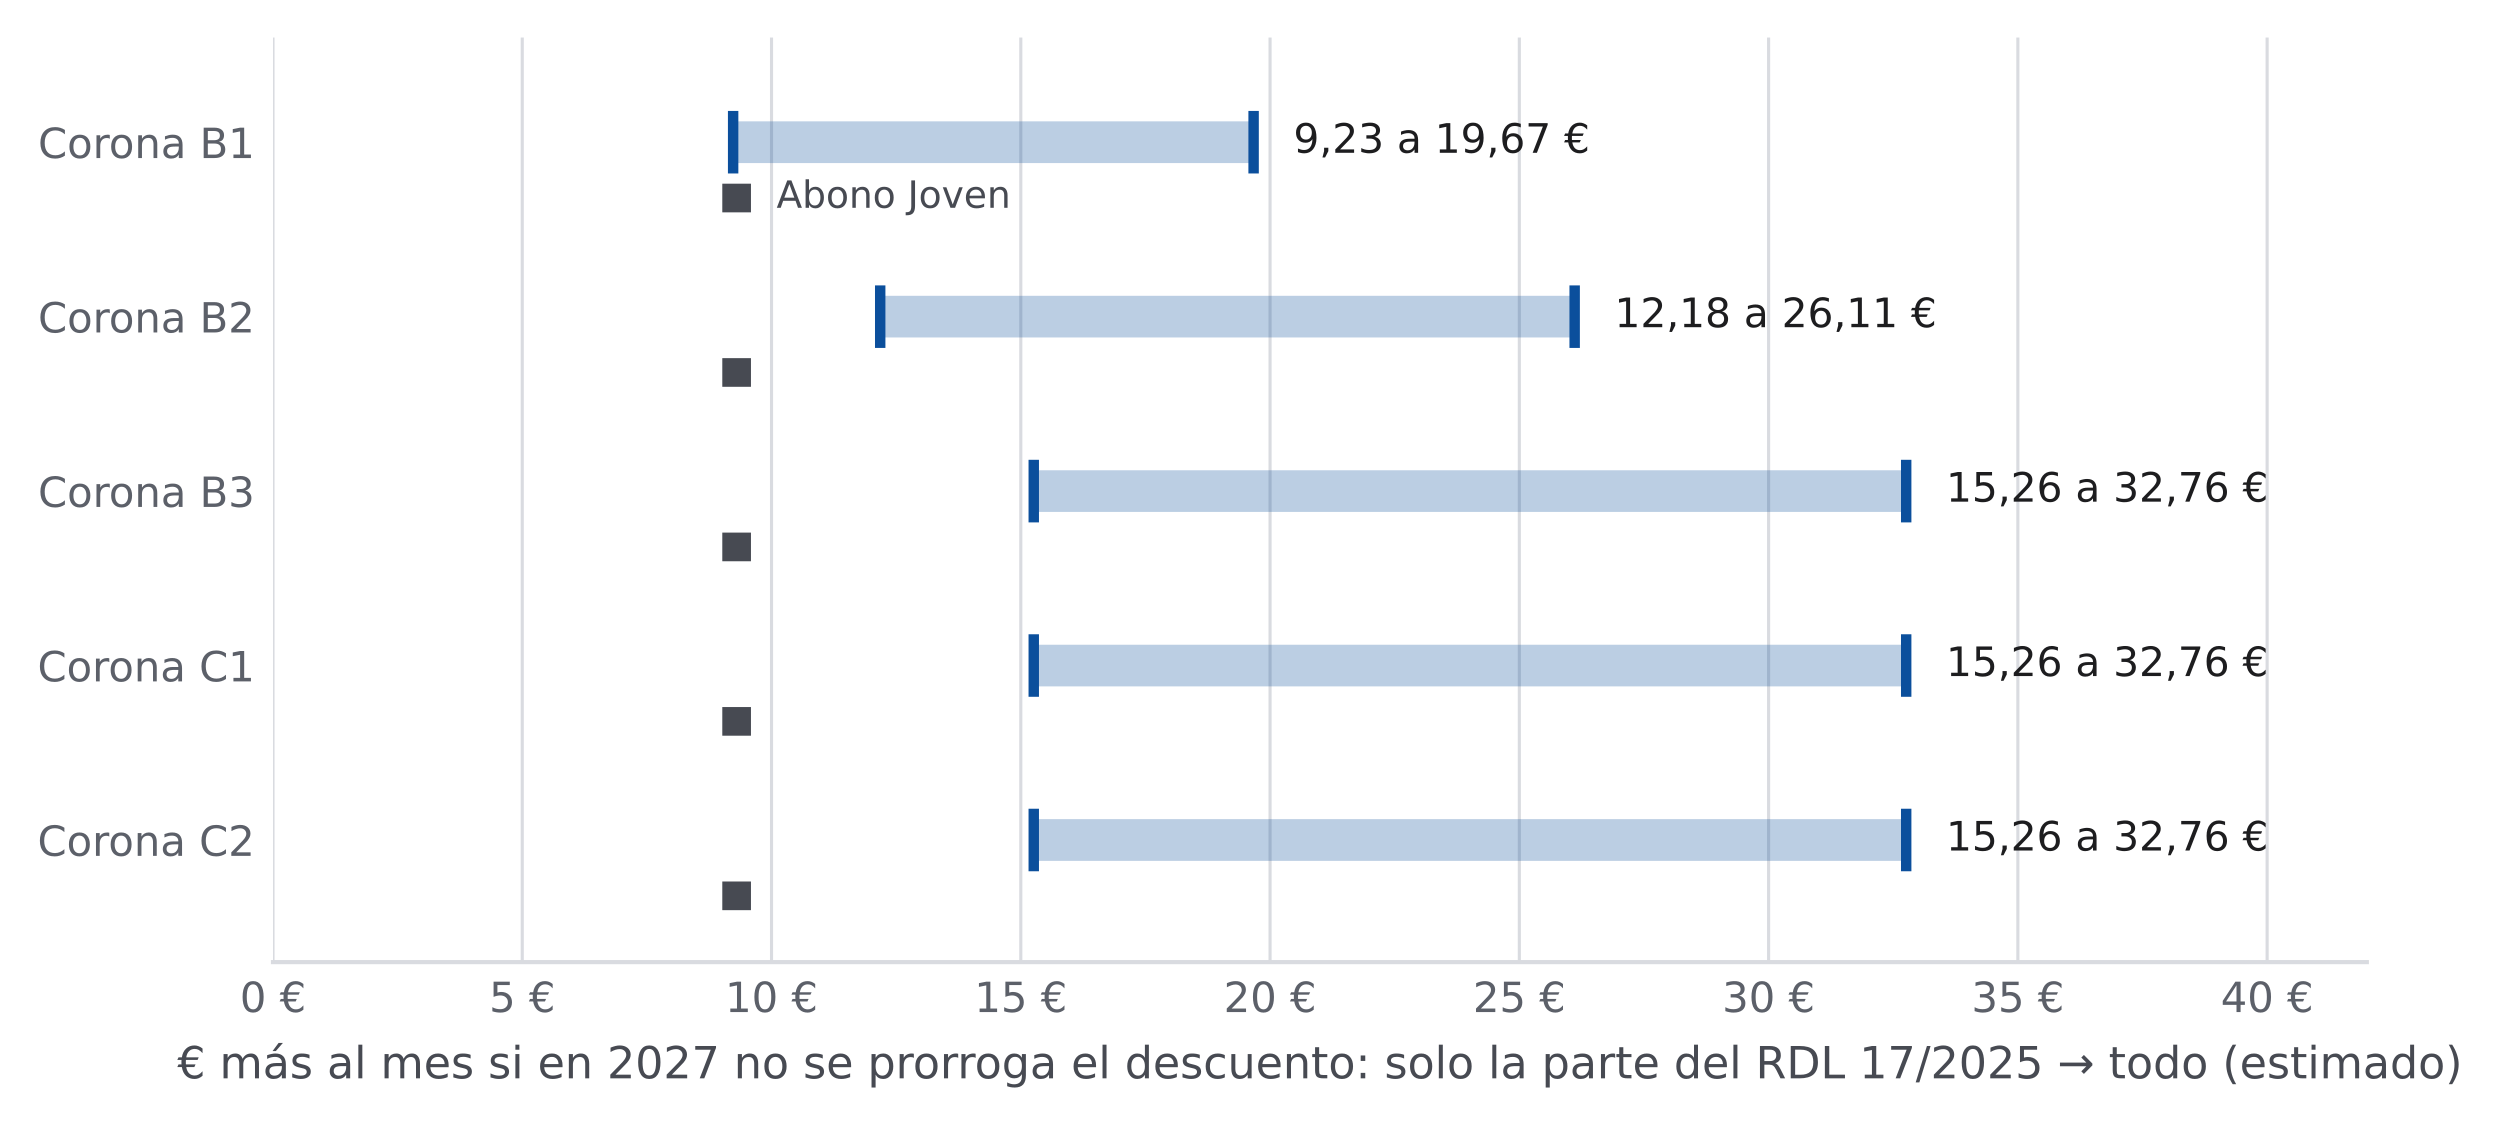
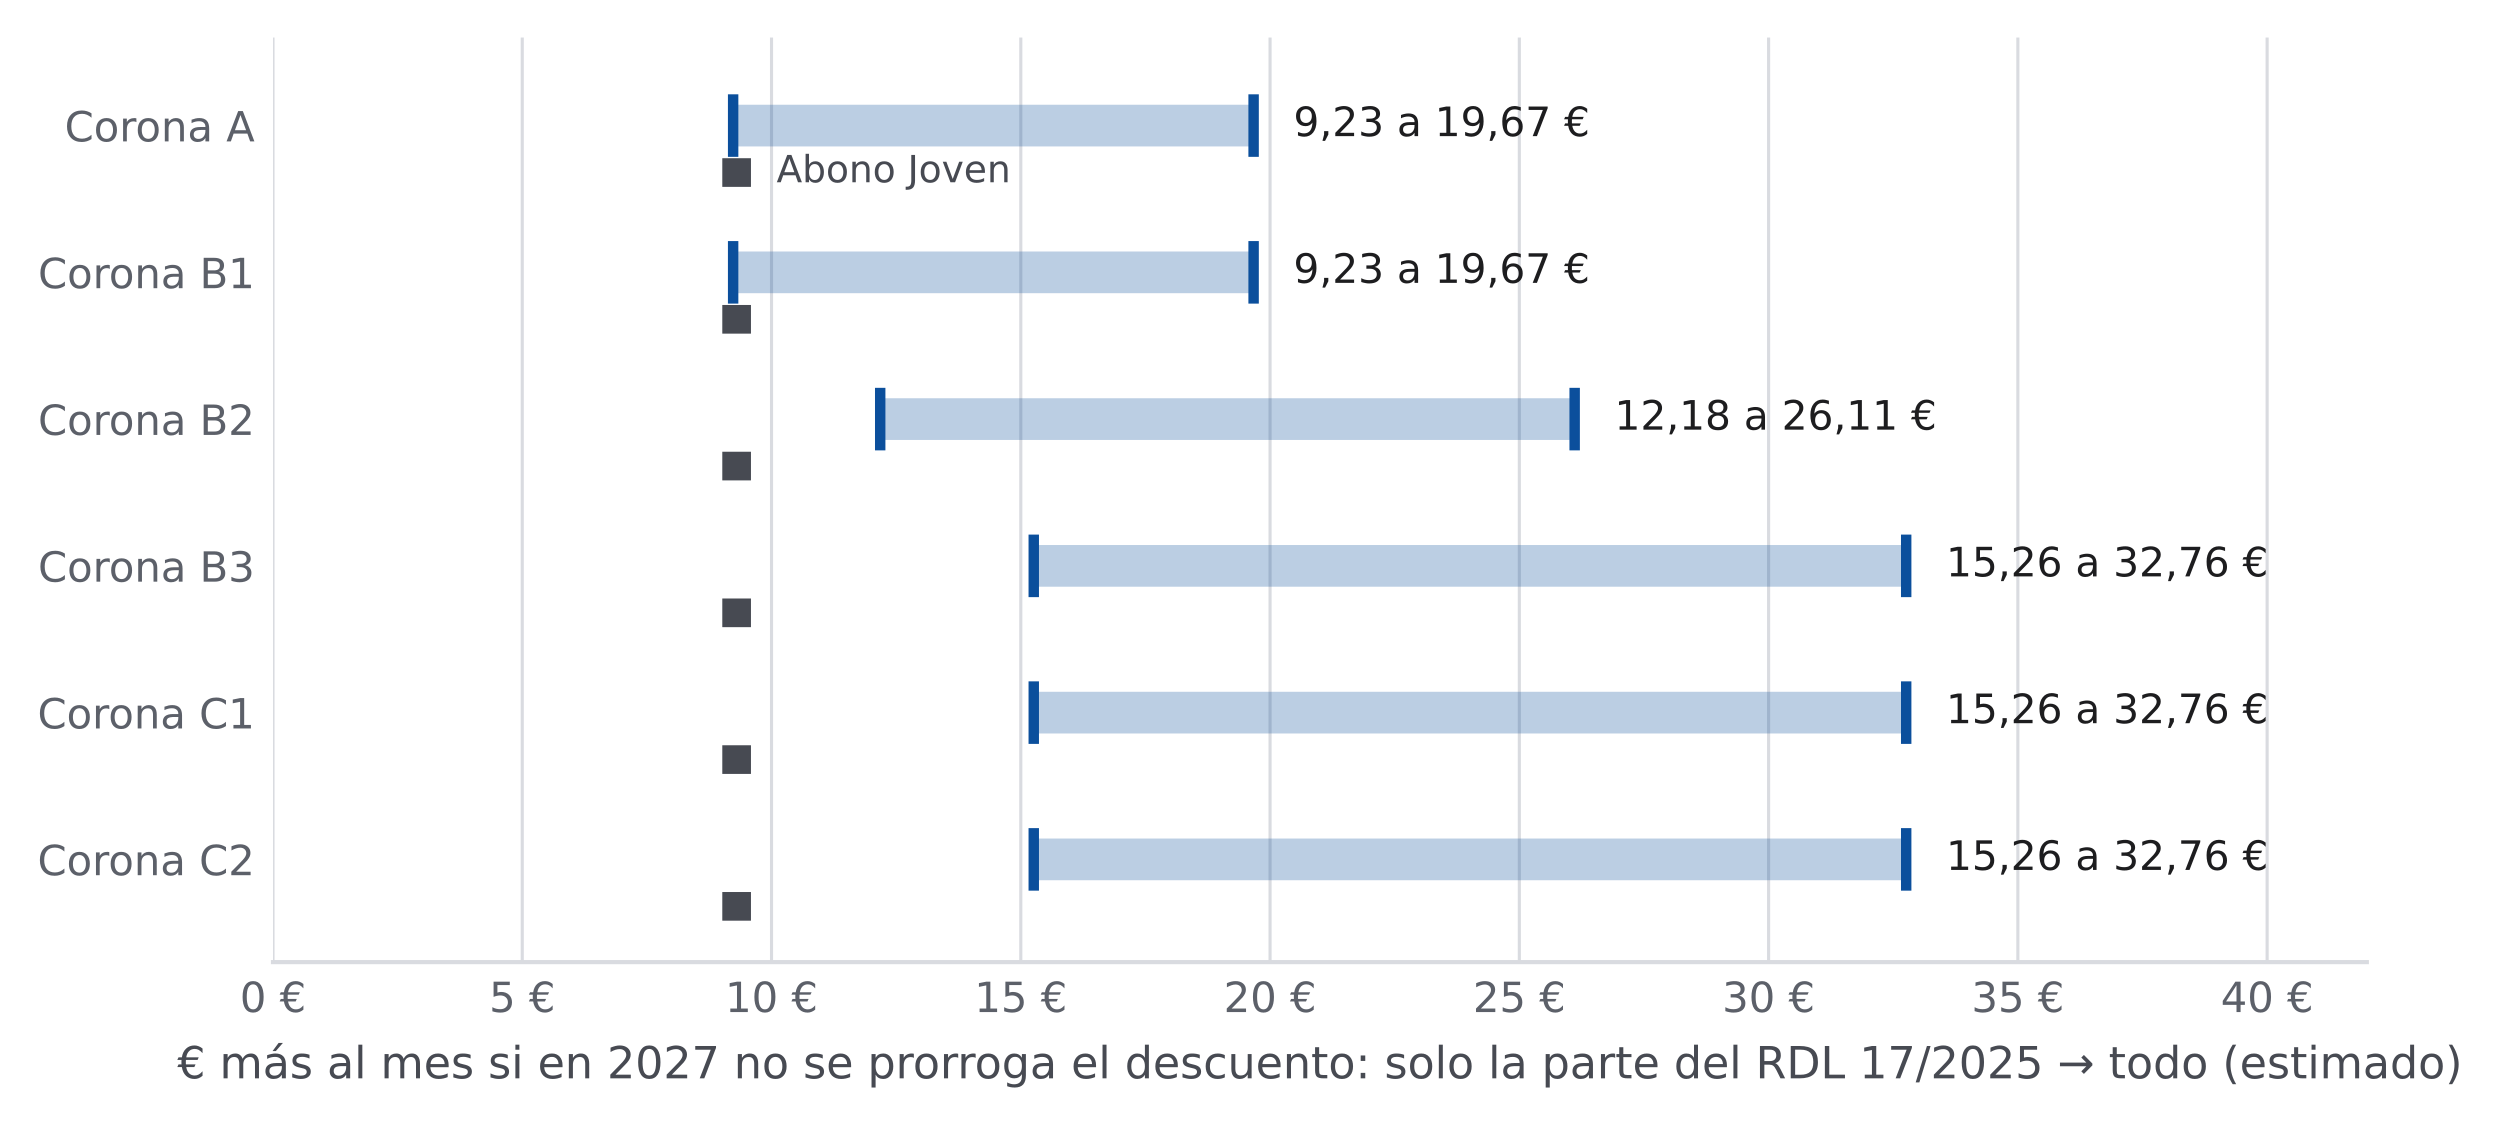
<svg xmlns="http://www.w3.org/2000/svg" xmlns:xlink="http://www.w3.org/1999/xlink" width="479.691pt" height="216.149pt" viewBox="0 0 479.691 216.149" version="1.1">
  <defs>
-     <style type="text/css">*{stroke-linejoin: round; stroke-linecap: butt}</style>
-   </defs>
+   
+  </defs>
  <g id="figure_1">
    <g id="patch_1">
-       <path d="M 0 216.149  L 479.691 216.149  L 479.691 0  L 0 0  L 0 216.149  z " style="fill: none" />
+       <path d="M 0 216.149  L 479.691 216.149  L 479.691 0  L 0 0  L 0 216.149  z " fill="none" />
    </g>
    <g id="axes_1">
      <g id="patch_2">
-         <path d="M 52.38 184.608  L 454.14 184.608  L 454.14 7.2  L 52.38 7.2  L 52.38 184.608  z " style="fill: none" />
+         <path d="M 52.38 184.608  L 454.14 184.608  L 454.14 7.2  L 52.38 7.2  L 52.38 184.608  z " fill="none" />
      </g>
      <g id="matplotlib.axis_1">
        <g id="xtick_1">
          <g id="line2d_1">
-             <path d="M 52.38 184.608  L 52.38 7.2  " clip-path="url(#pe3c7137d2c)" style="fill: none; stroke: #d9dbe0; stroke-width: 0.6; stroke-linecap: round" />
+             <path d="M 52.38 184.608  L 52.38 7.2  " clip-path="url(#pe3c7137d2c)" fill="none" stroke="#d9dbe0" stroke-width="0.6" stroke-linecap="round" />
          </g>
          <g id="line2d_2" />
          <g id="text_1">
-             <text style="font-size: 8px; font-family: 'Instrument Sans', 'DejaVu Sans', sans-serif; text-anchor: middle; fill: #5c6069" x="52.38" y="194.186" transform="rotate(-0 52.38 194.1861)">0 €</text>
+             <text font-size="8px" font-family="'Instrument Sans', 'DejaVu Sans', sans-serif" text-anchor="middle" fill="#5c6069" x="52.38" y="194.186" transform="rotate(-0 52.38 194.1861)">0 €</text>
          </g>
        </g>
        <g id="xtick_2">
          <g id="line2d_3">
-             <path d="M 100.209 184.608  L 100.209 7.2  " clip-path="url(#pe3c7137d2c)" style="fill: none; stroke: #d9dbe0; stroke-width: 0.6; stroke-linecap: round" />
+             <path d="M 100.209 184.608  L 100.209 7.2  " clip-path="url(#pe3c7137d2c)" fill="none" stroke="#d9dbe0" stroke-width="0.6" stroke-linecap="round" />
          </g>
          <g id="line2d_4" />
          <g id="text_2">
-             <text style="font-size: 8px; font-family: 'Instrument Sans', 'DejaVu Sans', sans-serif; text-anchor: middle; fill: #5c6069" x="100.209" y="194.186" transform="rotate(-0 100.2086 194.1861)">5 €</text>
+             <text font-size="8px" font-family="'Instrument Sans', 'DejaVu Sans', sans-serif" text-anchor="middle" fill="#5c6069" x="100.209" y="194.186" transform="rotate(-0 100.2086 194.1861)">5 €</text>
          </g>
        </g>
        <g id="xtick_3">
          <g id="line2d_5">
-             <path d="M 148.037 184.608  L 148.037 7.2  " clip-path="url(#pe3c7137d2c)" style="fill: none; stroke: #d9dbe0; stroke-width: 0.6; stroke-linecap: round" />
+             <path d="M 148.037 184.608  L 148.037 7.2  " clip-path="url(#pe3c7137d2c)" fill="none" stroke="#d9dbe0" stroke-width="0.6" stroke-linecap="round" />
          </g>
          <g id="line2d_6" />
          <g id="text_3">
-             <text style="font-size: 8px; font-family: 'Instrument Sans', 'DejaVu Sans', sans-serif; text-anchor: middle; fill: #5c6069" x="148.037" y="194.186" transform="rotate(-0 148.0371 194.1861)">10 €</text>
+             <text font-size="8px" font-family="'Instrument Sans', 'DejaVu Sans', sans-serif" text-anchor="middle" fill="#5c6069" x="148.037" y="194.186" transform="rotate(-0 148.0371 194.1861)">10 €</text>
          </g>
        </g>
        <g id="xtick_4">
          <g id="line2d_7">
-             <path d="M 195.866 184.608  L 195.866 7.2  " clip-path="url(#pe3c7137d2c)" style="fill: none; stroke: #d9dbe0; stroke-width: 0.6; stroke-linecap: round" />
+             <path d="M 195.866 184.608  L 195.866 7.2  " clip-path="url(#pe3c7137d2c)" fill="none" stroke="#d9dbe0" stroke-width="0.6" stroke-linecap="round" />
          </g>
          <g id="line2d_8" />
          <g id="text_4">
-             <text style="font-size: 8px; font-family: 'Instrument Sans', 'DejaVu Sans', sans-serif; text-anchor: middle; fill: #5c6069" x="195.866" y="194.186" transform="rotate(-0 195.8657 194.1861)">15 €</text>
+             <text font-size="8px" font-family="'Instrument Sans', 'DejaVu Sans', sans-serif" text-anchor="middle" fill="#5c6069" x="195.866" y="194.186" transform="rotate(-0 195.8657 194.1861)">15 €</text>
          </g>
        </g>
        <g id="xtick_5">
          <g id="line2d_9">
-             <path d="M 243.694 184.608  L 243.694 7.2  " clip-path="url(#pe3c7137d2c)" style="fill: none; stroke: #d9dbe0; stroke-width: 0.6; stroke-linecap: round" />
+             <path d="M 243.694 184.608  L 243.694 7.2  " clip-path="url(#pe3c7137d2c)" fill="none" stroke="#d9dbe0" stroke-width="0.6" stroke-linecap="round" />
          </g>
          <g id="line2d_10" />
          <g id="text_5">
-             <text style="font-size: 8px; font-family: 'Instrument Sans', 'DejaVu Sans', sans-serif; text-anchor: middle; fill: #5c6069" x="243.694" y="194.186" transform="rotate(-0 243.6943 194.1861)">20 €</text>
+             <text font-size="8px" font-family="'Instrument Sans', 'DejaVu Sans', sans-serif" text-anchor="middle" fill="#5c6069" x="243.694" y="194.186" transform="rotate(-0 243.6943 194.1861)">20 €</text>
          </g>
        </g>
        <g id="xtick_6">
          <g id="line2d_11">
-             <path d="M 291.523 184.608  L 291.523 7.2  " clip-path="url(#pe3c7137d2c)" style="fill: none; stroke: #d9dbe0; stroke-width: 0.6; stroke-linecap: round" />
+             <path d="M 291.523 184.608  L 291.523 7.2  " clip-path="url(#pe3c7137d2c)" fill="none" stroke="#d9dbe0" stroke-width="0.6" stroke-linecap="round" />
          </g>
          <g id="line2d_12" />
          <g id="text_6">
-             <text style="font-size: 8px; font-family: 'Instrument Sans', 'DejaVu Sans', sans-serif; text-anchor: middle; fill: #5c6069" x="291.523" y="194.186" transform="rotate(-0 291.5229 194.1861)">25 €</text>
+             <text font-size="8px" font-family="'Instrument Sans', 'DejaVu Sans', sans-serif" text-anchor="middle" fill="#5c6069" x="291.523" y="194.186" transform="rotate(-0 291.5229 194.1861)">25 €</text>
          </g>
        </g>
        <g id="xtick_7">
          <g id="line2d_13">
-             <path d="M 339.351 184.608  L 339.351 7.2  " clip-path="url(#pe3c7137d2c)" style="fill: none; stroke: #d9dbe0; stroke-width: 0.6; stroke-linecap: round" />
+             <path d="M 339.351 184.608  L 339.351 7.2  " clip-path="url(#pe3c7137d2c)" fill="none" stroke="#d9dbe0" stroke-width="0.6" stroke-linecap="round" />
          </g>
          <g id="line2d_14" />
          <g id="text_7">
-             <text style="font-size: 8px; font-family: 'Instrument Sans', 'DejaVu Sans', sans-serif; text-anchor: middle; fill: #5c6069" x="339.351" y="194.186" transform="rotate(-0 339.3514 194.1861)">30 €</text>
+             <text font-size="8px" font-family="'Instrument Sans', 'DejaVu Sans', sans-serif" text-anchor="middle" fill="#5c6069" x="339.351" y="194.186" transform="rotate(-0 339.3514 194.1861)">30 €</text>
          </g>
        </g>
        <g id="xtick_8">
          <g id="line2d_15">
-             <path d="M 387.18 184.608  L 387.18 7.2  " clip-path="url(#pe3c7137d2c)" style="fill: none; stroke: #d9dbe0; stroke-width: 0.6; stroke-linecap: round" />
+             <path d="M 387.18 184.608  L 387.18 7.2  " clip-path="url(#pe3c7137d2c)" fill="none" stroke="#d9dbe0" stroke-width="0.6" stroke-linecap="round" />
          </g>
          <g id="line2d_16" />
          <g id="text_8">
-             <text style="font-size: 8px; font-family: 'Instrument Sans', 'DejaVu Sans', sans-serif; text-anchor: middle; fill: #5c6069" x="387.18" y="194.186" transform="rotate(-0 387.18 194.1861)">35 €</text>
+             <text font-size="8px" font-family="'Instrument Sans', 'DejaVu Sans', sans-serif" text-anchor="middle" fill="#5c6069" x="387.18" y="194.186" transform="rotate(-0 387.18 194.1861)">35 €</text>
          </g>
        </g>
        <g id="xtick_9">
          <g id="line2d_17">
-             <path d="M 435.009 184.608  L 435.009 7.2  " clip-path="url(#pe3c7137d2c)" style="fill: none; stroke: #d9dbe0; stroke-width: 0.6; stroke-linecap: round" />
+             <path d="M 435.009 184.608  L 435.009 7.2  " clip-path="url(#pe3c7137d2c)" fill="none" stroke="#d9dbe0" stroke-width="0.6" stroke-linecap="round" />
          </g>
          <g id="line2d_18" />
          <g id="text_9">
-             <text style="font-size: 8px; font-family: 'Instrument Sans', 'DejaVu Sans', sans-serif; text-anchor: middle; fill: #5c6069" x="435.009" y="194.186" transform="rotate(-0 435.0086 194.1861)">40 €</text>
+             <text font-size="8px" font-family="'Instrument Sans', 'DejaVu Sans', sans-serif" text-anchor="middle" fill="#5c6069" x="435.009" y="194.186" transform="rotate(-0 435.0086 194.1861)">40 €</text>
          </g>
        </g>
        <g id="text_10">
-           <text style="font-size: 8.5px; font-family: 'Instrument Sans', 'DejaVu Sans', sans-serif; text-anchor: middle; fill: #474a52" x="253.26" y="206.907" transform="rotate(-0 253.26 206.9067)">€ más al mes si en 2027 no se prorroga el descuento: solo la parte del RDL 17/2025 → todo (estimado)</text>
+           <text font-size="8.5px" font-family="'Instrument Sans', 'DejaVu Sans', sans-serif" text-anchor="middle" fill="#474a52" x="253.26" y="206.907" transform="rotate(-0 253.26 206.9067)">€ más al mes si en 2027 no se prorroga el descuento: solo la parte del RDL 17/2025 → todo (estimado)</text>
        </g>
      </g>
      <g id="matplotlib.axis_2">
        <g id="ytick_1">
          <g id="line2d_19" />
          <g id="text_11">
-             <text style="font-size: 8px; font-family: 'Instrument Sans', 'DejaVu Sans', sans-serif; text-anchor: end; fill: #5c6069" x="48.88" y="164.216" transform="rotate(-0 48.88 164.2158)">Corona C2</text>
+             <text font-size="8px" font-family="'Instrument Sans', 'DejaVu Sans', sans-serif" text-anchor="end" fill="#5c6069" x="48.88" y="167.935" transform="rotate(-0 48.88 167.9351)">Corona C2</text>
          </g>
        </g>
        <g id="ytick_2">
          <g id="line2d_20" />
          <g id="text_12">
-             <text style="font-size: 8px; font-family: 'Instrument Sans', 'DejaVu Sans', sans-serif; text-anchor: end; fill: #5c6069" x="48.88" y="130.743" transform="rotate(-0 48.88 130.7426)">Corona C1</text>
+             <text font-size="8px" font-family="'Instrument Sans', 'DejaVu Sans', sans-serif" text-anchor="end" fill="#5c6069" x="48.88" y="139.775" transform="rotate(-0 48.88 139.7751)">Corona C1</text>
          </g>
        </g>
        <g id="ytick_3">
          <g id="line2d_21" />
          <g id="text_13">
-             <text style="font-size: 8px; font-family: 'Instrument Sans', 'DejaVu Sans', sans-serif; text-anchor: end; fill: #5c6069" x="48.88" y="97.269" transform="rotate(-0 48.88 97.2694)">Corona B3</text>
+             <text font-size="8px" font-family="'Instrument Sans', 'DejaVu Sans', sans-serif" text-anchor="end" fill="#5c6069" x="48.88" y="111.615" transform="rotate(-0 48.88 111.6151)">Corona B3</text>
          </g>
        </g>
        <g id="ytick_4">
          <g id="line2d_22" />
          <g id="text_14">
-             <text style="font-size: 8px; font-family: 'Instrument Sans', 'DejaVu Sans', sans-serif; text-anchor: end; fill: #5c6069" x="48.88" y="63.796" transform="rotate(-0 48.88 63.79619)">Corona B2</text>
+             <text font-size="8px" font-family="'Instrument Sans', 'DejaVu Sans', sans-serif" text-anchor="end" fill="#5c6069" x="48.88" y="83.455" transform="rotate(-0 48.88 83.45506)">Corona B2</text>
          </g>
        </g>
        <g id="ytick_5">
          <g id="line2d_23" />
          <g id="text_15">
-             <text style="font-size: 8px; font-family: 'Instrument Sans', 'DejaVu Sans', sans-serif; text-anchor: end; fill: #5c6069" x="48.88" y="30.323" transform="rotate(-0 48.88 30.32299)">Corona B1</text>
-           </g>
-         </g>
-       </g>
-       <g id="kC2" class="marca" tabindex="0" role="img" aria-label="Corona C2: de 15,26 a 32,76 € más al mes para un adulto; 9,30 € con el Abono Joven (estimado)">
-         <path d="M 198.353 161.177  L 365.753 161.177  " clip-path="url(#pe3c7137d2c)" style="fill: none; stroke: #0b4f9c; stroke-opacity: 0.28; stroke-width: 8" />
-       </g>
-       <g id="line2d_24">
+             <text font-size="8px" font-family="'Instrument Sans', 'DejaVu Sans', sans-serif" text-anchor="end" fill="#5c6069" x="48.88" y="55.295" transform="rotate(-0 48.88 55.29506)">Corona B1</text>
+           </g>
+         </g>
+         <g id="ytick_6">
+           <g id="line2d_24" />
+           <g id="text_16">
+             <text font-size="8px" font-family="'Instrument Sans', 'DejaVu Sans', sans-serif" text-anchor="end" fill="#5c6069" x="48.88" y="27.135" transform="rotate(-0 48.88 27.13506)">Corona A</text>
+           </g>
+         </g>
+       </g>
+       <g id="kC2" class="marca" role="img" aria-label="Corona C2: de 15,26 a 32,76 € más al mes para un adulto; 9,30 € con el Abono Joven (estimado)">
+         <path d="M 198.353 164.896  L 365.753 164.896  " clip-path="url(#pe3c7137d2c)" fill="none" stroke="#0b4f9c" stroke-opacity="0.28" stroke-width="8" />
+       </g>
+       <g id="line2d_25">
        <defs>
-           <path id="m375528a6bb" d="M 0 6  L 0 -6  " style="stroke: #0b4f9c; stroke-width: 2" />
+           <path id="m375528a6bb" d="M 0 6  L 0 -6  " stroke="#0b4f9c" stroke-width="2" />
        </defs>
        <g clip-path="url(#pe3c7137d2c)">
-           <use xlink:href="#m375528a6bb" x="198.353" y="161.177" style="fill: #0b4f9c; stroke: #0b4f9c; stroke-width: 2" />
-         </g>
-       </g>
-       <g id="line2d_25">
-         <g clip-path="url(#pe3c7137d2c)">
-           <use xlink:href="#m375528a6bb" x="365.753" y="161.177" style="fill: #0b4f9c; stroke: #0b4f9c; stroke-width: 2" />
+           <use xlink:href="#m375528a6bb" x="198.353" y="164.896" fill="#0b4f9c" stroke="#0b4f9c" stroke-width="2" />
        </g>
      </g>
      <g id="line2d_26">
+         <g clip-path="url(#pe3c7137d2c)">
+           <use xlink:href="#m375528a6bb" x="365.753" y="164.896" fill="#0b4f9c" stroke="#0b4f9c" stroke-width="2" />
+         </g>
+       </g>
+       <g id="line2d_27">
        <defs>
-           <path id="m8f3a49d06f" d="M -2.25 2.25  L 2.25 2.25  L 2.25 -2.25  L -2.25 -2.25  z " style="stroke: #474a52; stroke-linejoin: miter" />
+           <path id="m8f3a49d06f" d="M -2.25 2.25  L 2.25 2.25  L 2.25 -2.25  L -2.25 -2.25  z " stroke="#474a52" stroke-linejoin="miter" />
        </defs>
        <g clip-path="url(#pe3c7137d2c)">
-           <use xlink:href="#m8f3a49d06f" x="141.341" y="171.888" style="fill: #474a52; stroke: #474a52; stroke-linejoin: miter" />
-         </g>
-       </g>
-       <g id="kC1" class="marca" tabindex="0" role="img" aria-label="Corona C1: de 15,26 a 32,76 € más al mes para un adulto; 9,30 € con el Abono Joven (estimado)">
-         <path d="M 198.353 127.704  L 365.753 127.704  " clip-path="url(#pe3c7137d2c)" style="fill: none; stroke: #0b4f9c; stroke-opacity: 0.28; stroke-width: 8" />
-       </g>
-       <g id="line2d_27">
-         <g clip-path="url(#pe3c7137d2c)">
-           <use xlink:href="#m375528a6bb" x="198.353" y="127.704" style="fill: #0b4f9c; stroke: #0b4f9c; stroke-width: 2" />
-         </g>
+           <use xlink:href="#m8f3a49d06f" x="141.341" y="173.907" fill="#474a52" stroke="#474a52" stroke-linejoin="miter" />
+         </g>
+       </g>
+       <g id="kC1" class="marca" role="img" aria-label="Corona C1: de 15,26 a 32,76 € más al mes para un adulto; 9,30 € con el Abono Joven (estimado)">
+         <path d="M 198.353 136.736  L 365.753 136.736  " clip-path="url(#pe3c7137d2c)" fill="none" stroke="#0b4f9c" stroke-opacity="0.28" stroke-width="8" />
      </g>
      <g id="line2d_28">
        <g clip-path="url(#pe3c7137d2c)">
-           <use xlink:href="#m375528a6bb" x="365.753" y="127.704" style="fill: #0b4f9c; stroke: #0b4f9c; stroke-width: 2" />
+           <use xlink:href="#m375528a6bb" x="198.353" y="136.736" fill="#0b4f9c" stroke="#0b4f9c" stroke-width="2" />
        </g>
      </g>
      <g id="line2d_29">
        <g clip-path="url(#pe3c7137d2c)">
-           <use xlink:href="#m8f3a49d06f" x="141.341" y="138.415" style="fill: #474a52; stroke: #474a52; stroke-linejoin: miter" />
-         </g>
-       </g>
-       <g id="kB3" class="marca" tabindex="0" role="img" aria-label="Corona B3: de 15,26 a 32,76 € más al mes para un adulto; 9,30 € con el Abono Joven (estimado)">
-         <path d="M 198.353 94.23  L 365.753 94.23  " clip-path="url(#pe3c7137d2c)" style="fill: none; stroke: #0b4f9c; stroke-opacity: 0.28; stroke-width: 8" />
+           <use xlink:href="#m375528a6bb" x="365.753" y="136.736" fill="#0b4f9c" stroke="#0b4f9c" stroke-width="2" />
+         </g>
      </g>
      <g id="line2d_30">
        <g clip-path="url(#pe3c7137d2c)">
-           <use xlink:href="#m375528a6bb" x="198.353" y="94.23" style="fill: #0b4f9c; stroke: #0b4f9c; stroke-width: 2" />
-         </g>
+           <use xlink:href="#m8f3a49d06f" x="141.341" y="145.747" fill="#474a52" stroke="#474a52" stroke-linejoin="miter" />
+         </g>
+       </g>
+       <g id="kB3" class="marca" role="img" aria-label="Corona B3: de 15,26 a 32,76 € más al mes para un adulto; 9,30 € con el Abono Joven (estimado)">
+         <path d="M 198.353 108.576  L 365.753 108.576  " clip-path="url(#pe3c7137d2c)" fill="none" stroke="#0b4f9c" stroke-opacity="0.28" stroke-width="8" />
      </g>
      <g id="line2d_31">
        <g clip-path="url(#pe3c7137d2c)">
-           <use xlink:href="#m375528a6bb" x="365.753" y="94.23" style="fill: #0b4f9c; stroke: #0b4f9c; stroke-width: 2" />
+           <use xlink:href="#m375528a6bb" x="198.353" y="108.576" fill="#0b4f9c" stroke="#0b4f9c" stroke-width="2" />
        </g>
      </g>
      <g id="line2d_32">
        <g clip-path="url(#pe3c7137d2c)">
-           <use xlink:href="#m8f3a49d06f" x="141.341" y="104.942" style="fill: #474a52; stroke: #474a52; stroke-linejoin: miter" />
-         </g>
-       </g>
-       <g id="kB2" class="marca" tabindex="0" role="img" aria-label="Corona B2: de 12,18 a 26,11 € más al mes para un adulto; 9,30 € con el Abono Joven (estimado)">
-         <path d="M 168.89 60.757  L 302.141 60.757  " clip-path="url(#pe3c7137d2c)" style="fill: none; stroke: #0b4f9c; stroke-opacity: 0.28; stroke-width: 8" />
+           <use xlink:href="#m375528a6bb" x="365.753" y="108.576" fill="#0b4f9c" stroke="#0b4f9c" stroke-width="2" />
+         </g>
      </g>
      <g id="line2d_33">
        <g clip-path="url(#pe3c7137d2c)">
-           <use xlink:href="#m375528a6bb" x="168.89" y="60.757" style="fill: #0b4f9c; stroke: #0b4f9c; stroke-width: 2" />
-         </g>
+           <use xlink:href="#m8f3a49d06f" x="141.341" y="117.587" fill="#474a52" stroke="#474a52" stroke-linejoin="miter" />
+         </g>
+       </g>
+       <g id="kB2" class="marca" role="img" aria-label="Corona B2: de 12,18 a 26,11 € más al mes para un adulto; 9,30 € con el Abono Joven (estimado)">
+         <path d="M 168.89 80.416  L 302.141 80.416  " clip-path="url(#pe3c7137d2c)" fill="none" stroke="#0b4f9c" stroke-opacity="0.28" stroke-width="8" />
      </g>
      <g id="line2d_34">
        <g clip-path="url(#pe3c7137d2c)">
-           <use xlink:href="#m375528a6bb" x="302.141" y="60.757" style="fill: #0b4f9c; stroke: #0b4f9c; stroke-width: 2" />
+           <use xlink:href="#m375528a6bb" x="168.89" y="80.416" fill="#0b4f9c" stroke="#0b4f9c" stroke-width="2" />
        </g>
      </g>
      <g id="line2d_35">
        <g clip-path="url(#pe3c7137d2c)">
-           <use xlink:href="#m8f3a49d06f" x="141.341" y="71.469" style="fill: #474a52; stroke: #474a52; stroke-linejoin: miter" />
-         </g>
-       </g>
-       <g id="kB1" class="marca" tabindex="0" role="img" aria-label="Corona B1: de 9,23 a 19,67 € más al mes para un adulto; 9,30 € con el Abono Joven (estimado)">
-         <path d="M 140.672 27.284  L 240.538 27.284  " clip-path="url(#pe3c7137d2c)" style="fill: none; stroke: #0b4f9c; stroke-opacity: 0.28; stroke-width: 8" />
+           <use xlink:href="#m375528a6bb" x="302.141" y="80.416" fill="#0b4f9c" stroke="#0b4f9c" stroke-width="2" />
+         </g>
      </g>
      <g id="line2d_36">
        <g clip-path="url(#pe3c7137d2c)">
-           <use xlink:href="#m375528a6bb" x="140.672" y="27.284" style="fill: #0b4f9c; stroke: #0b4f9c; stroke-width: 2" />
-         </g>
+           <use xlink:href="#m8f3a49d06f" x="141.341" y="89.427" fill="#474a52" stroke="#474a52" stroke-linejoin="miter" />
+         </g>
+       </g>
+       <g id="kB1" class="marca" role="img" aria-label="Corona B1: de 9,23 a 19,67 € más al mes para un adulto; 9,30 € con el Abono Joven (estimado)">
+         <path d="M 140.672 52.256  L 240.538 52.256  " clip-path="url(#pe3c7137d2c)" fill="none" stroke="#0b4f9c" stroke-opacity="0.28" stroke-width="8" />
      </g>
      <g id="line2d_37">
        <g clip-path="url(#pe3c7137d2c)">
-           <use xlink:href="#m375528a6bb" x="240.538" y="27.284" style="fill: #0b4f9c; stroke: #0b4f9c; stroke-width: 2" />
+           <use xlink:href="#m375528a6bb" x="140.672" y="52.256" fill="#0b4f9c" stroke="#0b4f9c" stroke-width="2" />
        </g>
      </g>
      <g id="line2d_38">
        <g clip-path="url(#pe3c7137d2c)">
-           <use xlink:href="#m8f3a49d06f" x="141.341" y="37.995" style="fill: #474a52; stroke: #474a52; stroke-linejoin: miter" />
+           <use xlink:href="#m375528a6bb" x="240.538" y="52.256" fill="#0b4f9c" stroke="#0b4f9c" stroke-width="2" />
+         </g>
+       </g>
+       <g id="line2d_39">
+         <g clip-path="url(#pe3c7137d2c)">
+           <use xlink:href="#m8f3a49d06f" x="141.341" y="61.267" fill="#474a52" stroke="#474a52" stroke-linejoin="miter" />
+         </g>
+       </g>
+       <g id="kA" class="marca" role="img" aria-label="Corona A: de 9,23 a 19,67 € más al mes para un adulto; 9,30 € con el Abono Joven (estimado)">
+         <path d="M 140.672 24.096  L 240.538 24.096  " clip-path="url(#pe3c7137d2c)" fill="none" stroke="#0b4f9c" stroke-opacity="0.28" stroke-width="8" />
+       </g>
+       <g id="line2d_40">
+         <g clip-path="url(#pe3c7137d2c)">
+           <use xlink:href="#m375528a6bb" x="140.672" y="24.096" fill="#0b4f9c" stroke="#0b4f9c" stroke-width="2" />
+         </g>
+       </g>
+       <g id="line2d_41">
+         <g clip-path="url(#pe3c7137d2c)">
+           <use xlink:href="#m375528a6bb" x="240.538" y="24.096" fill="#0b4f9c" stroke="#0b4f9c" stroke-width="2" />
+         </g>
+       </g>
+       <g id="line2d_42">
+         <g clip-path="url(#pe3c7137d2c)">
+           <use xlink:href="#m8f3a49d06f" x="141.341" y="33.107" fill="#474a52" stroke="#474a52" stroke-linejoin="miter" />
        </g>
      </g>
      <g id="patch_3">
-         <path d="M 52.38 184.608  L 454.14 184.608  " style="fill: none; stroke: #d9dbe0; stroke-width: 0.8; stroke-linejoin: miter; stroke-linecap: square" />
-       </g>
-       <g id="text_16">
-         <text style="font-size: 7.8px; font-family: 'Instrument Sans', 'DejaVu Sans', sans-serif; text-anchor: start; fill: #1d1d1f" x="373.405" y="163.203" transform="rotate(-0 373.4054 163.2029)">15,26 a 32,76 €</text>
+         <path d="M 52.38 184.608  L 454.14 184.608  " fill="none" stroke="#d9dbe0" stroke-width="0.8" stroke-linejoin="miter" stroke-linecap="square" />
      </g>
      <g id="text_17">
-         <text style="font-size: 7.8px; font-family: 'Instrument Sans', 'DejaVu Sans', sans-serif; text-anchor: start; fill: #1d1d1f" x="373.405" y="129.73" transform="rotate(-0 373.4054 129.7297)">15,26 a 32,76 €</text>
+         <text font-size="7.8px" font-family="'Instrument Sans', 'DejaVu Sans', sans-serif" text-anchor="start" fill="#1d1d1f" x="373.405" y="166.922" transform="rotate(-0 373.4054 166.9222)">15,26 a 32,76 €</text>
      </g>
      <g id="text_18">
-         <text style="font-size: 7.8px; font-family: 'Instrument Sans', 'DejaVu Sans', sans-serif; text-anchor: start; fill: #1d1d1f" x="373.405" y="96.257" transform="rotate(-0 373.4054 96.25651)">15,26 a 32,76 €</text>
+         <text font-size="7.8px" font-family="'Instrument Sans', 'DejaVu Sans', sans-serif" text-anchor="start" fill="#1d1d1f" x="373.405" y="138.762" transform="rotate(-0 373.4054 138.7622)">15,26 a 32,76 €</text>
      </g>
      <g id="text_19">
-         <text style="font-size: 7.8px; font-family: 'Instrument Sans', 'DejaVu Sans', sans-serif; text-anchor: start; fill: #1d1d1f" x="309.793" y="62.783" transform="rotate(-0 309.7934 62.7833)">12,18 a 26,11 €</text>
+         <text font-size="7.8px" font-family="'Instrument Sans', 'DejaVu Sans', sans-serif" text-anchor="start" fill="#1d1d1f" x="373.405" y="110.602" transform="rotate(-0 373.4054 110.6022)">15,26 a 32,76 €</text>
      </g>
      <g id="text_20">
-         <text style="font-size: 7.8px; font-family: 'Instrument Sans', 'DejaVu Sans', sans-serif; text-anchor: start; fill: #1d1d1f" x="248.19" y="29.31" transform="rotate(-0 248.1902 29.3101)">9,23 a 19,67 €</text>
+         <text font-size="7.8px" font-family="'Instrument Sans', 'DejaVu Sans', sans-serif" text-anchor="start" fill="#1d1d1f" x="309.793" y="82.442" transform="rotate(-0 309.7934 82.44217)">12,18 a 26,11 €</text>
      </g>
      <g id="text_21">
-         <text style="font-size: 7.2px; font-family: 'Instrument Sans', 'DejaVu Sans', sans-serif; text-anchor: start; fill: #474a52" x="148.994" y="39.866" transform="rotate(-0 148.9937 39.86595)">Abono Joven</text>
+         <text font-size="7.8px" font-family="'Instrument Sans', 'DejaVu Sans', sans-serif" text-anchor="start" fill="#1d1d1f" x="248.19" y="54.282" transform="rotate(-0 248.1902 54.28217)">9,23 a 19,67 €</text>
+       </g>
+       <g id="text_22">
+         <text font-size="7.8px" font-family="'Instrument Sans', 'DejaVu Sans', sans-serif" text-anchor="start" fill="#1d1d1f" x="248.19" y="26.122" transform="rotate(-0 248.1902 26.12217)">9,23 a 19,67 €</text>
+       </g>
+       <g id="text_23">
+         <text font-size="7.2px" font-family="'Instrument Sans', 'DejaVu Sans', sans-serif" text-anchor="start" fill="#474a52" x="148.994" y="34.978" transform="rotate(-0 148.9937 34.97779)">Abono Joven</text>
      </g>
    </g>
  </g>
  <defs>
    <clipPath id="pe3c7137d2c">
      <rect x="52.38" y="7.2" width="401.76" height="177.408" />
    </clipPath>
  </defs>
</svg>
